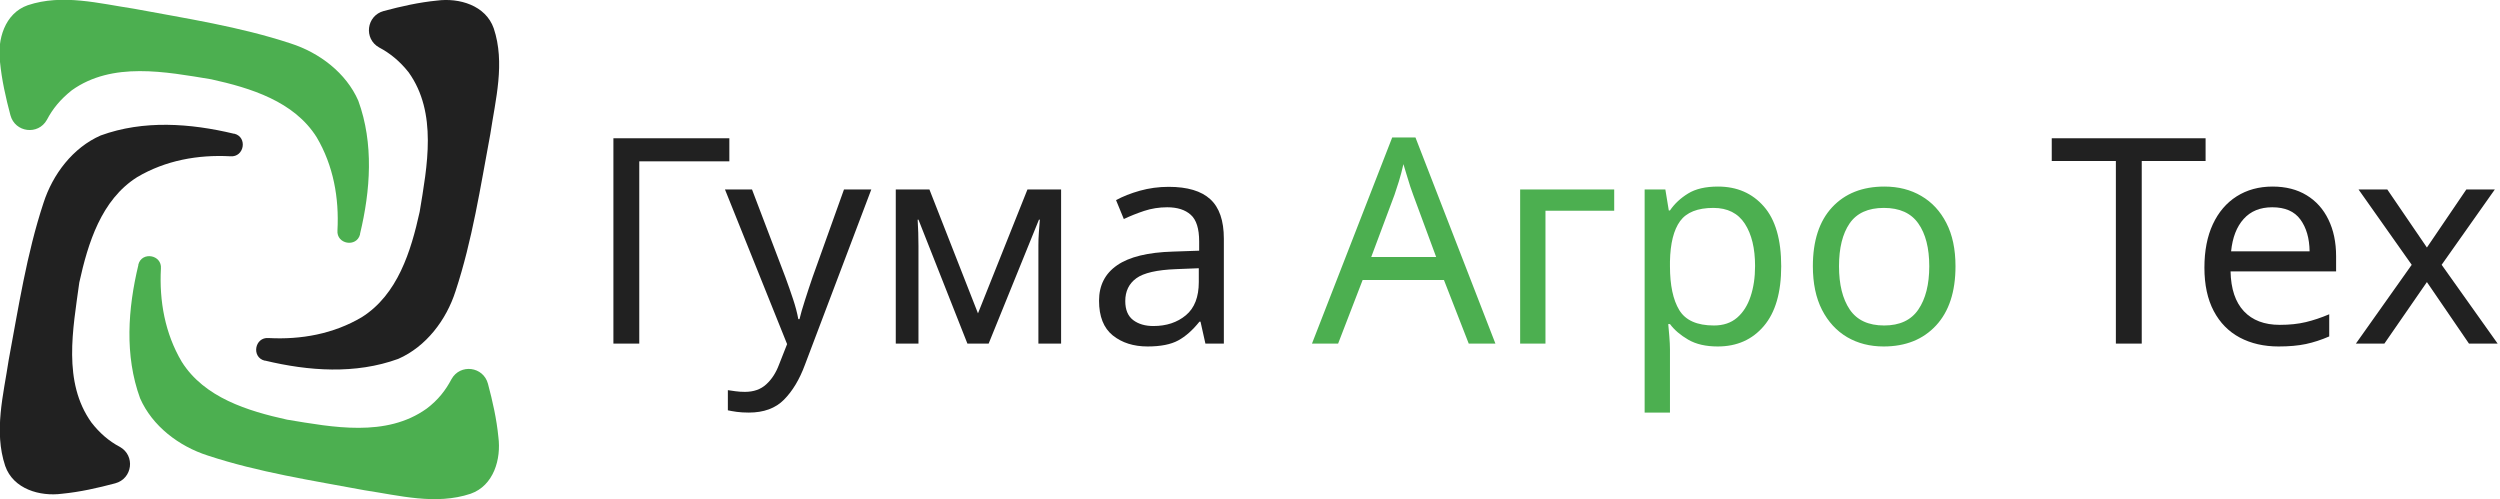
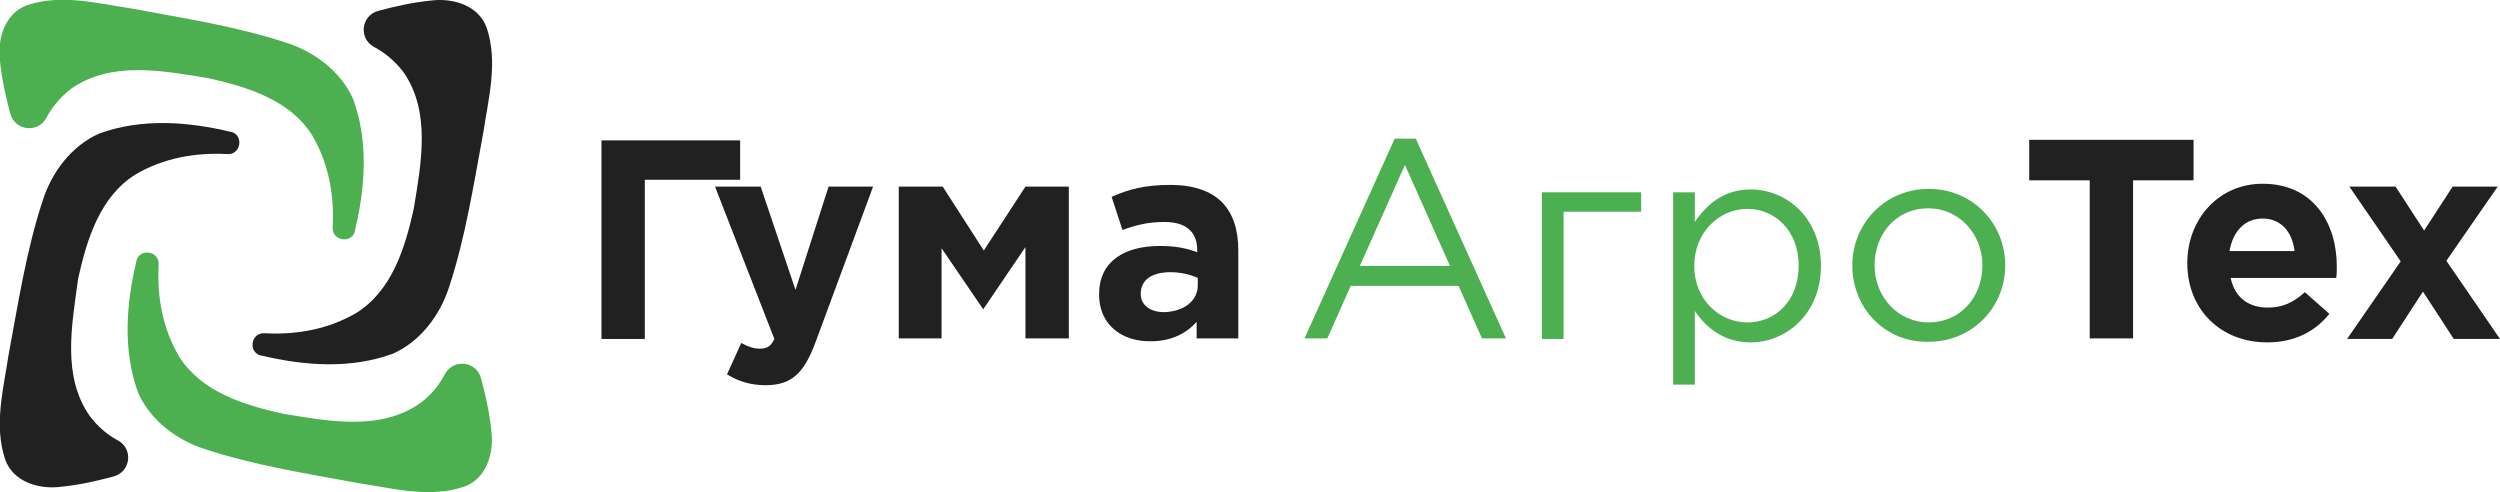
- <svg xmlns="http://www.w3.org/2000/svg" version="1.1" id="Layer_1" x="0px" y="0px" viewBox="0 0 431.9 86.2" style="enable-background:new 0 0 431.9 86.2;" xml:space="preserve">
+ <svg xmlns="http://www.w3.org/2000/svg" version="1.1" id="Layer_1" x="0px" y="0px" viewBox="0 0 438.1 86.2" style="enable-background:new 0 0 438.1 86.2;" xml:space="preserve">
  <style type="text/css">
- 	.st0{fill:#212121;}
- 	.st1{font-family:'GothamPro-Bold';}
- 	.st2{font-size:49.672px;}
- 	.st3{fill:#4CAF50;}
- 	.st4{font-family:'GothamPro';}
+ 	.st0{enable-background:new    ;}
+ 	.st1{fill:#212121;}
+ 	.st2{fill:#4CAF50;}
</style>
-   <text transform="matrix(1 0 0 1 101.1591 59.3557)">
-     <tspan x="0" y="0" class="st0 st1 st2">Гума</tspan>
-     <tspan x="125.5" y="0" class="st3 st4 st2">Агро</tspan>
-     <tspan x="252.8" y="0" class="st0 st1 st2">Тех</tspan>
-   </text>
+   <g class="st0">
+     <path class="st1" d="M113,59.4h-7.6V24.6h24.3v6.9H113V59.4z" />
+     <path class="st1" d="M127.4,65.6l2.5-5.5c1,0.6,2.2,1,3.2,1c1.3,0,2-0.4,2.6-1.7l-10.4-26.7h8l6.1,18.1l5.8-18.1h7.8L142.9,60   c-2,5.4-4.2,7.5-8.7,7.5C131.4,67.5,129.4,66.8,127.4,65.6z" />
+     <path class="st1" d="M157.6,32.7h7.6l7.2,11.2l7.3-11.2h7.6v26.6h-7.6v-16l-7.4,10.9L165,43.5v15.8h-7.5V32.7z" />
+     <path class="st1" d="M192.6,51.6c0-5.8,4.4-8.5,10.7-8.5c2.7,0,4.6,0.4,6.5,1.1v-0.4c0-3.1-1.9-4.9-5.7-4.9c-2.9,0-4.9,0.5-7.4,1.4   l-1.9-5.8c2.9-1.3,5.8-2.1,10.3-2.1c4.1,0,7.1,1.1,9,3c2,2,2.9,4.9,2.9,8.5v15.4h-7.3v-2.9c-1.8,2-4.4,3.4-8,3.4   C196.7,59.9,192.6,57,192.6,51.6z M209.9,50v-1.3c-1.3-0.6-3-1-4.8-1c-3.2,0-5.2,1.3-5.2,3.8c0,2,1.7,3.2,4.1,3.2   C207.5,54.6,209.9,52.7,209.9,50z" />
+   </g>
+   <g class="st0">
+     <path class="st2" d="M244.4,24.3h3.7l15.8,35h-4.2l-4.1-9.2h-18.9l-4.1,9.2h-4L244.4,24.3z M254.1,46.6l-7.9-17.7l-7.9,17.7H254.1z   " />
+     <path class="st2" d="M270.2,33.7h17.4v3.4H274v22.3h-3.8V33.7z" />
+     <path class="st2" d="M293.2,33.7h3.8v5.2c2.1-3.1,5.1-5.7,9.8-5.7c6.2,0,12.3,4.9,12.3,13.4c0,8.4-6.1,13.4-12.3,13.4   c-4.8,0-7.8-2.6-9.8-5.5v12.9h-3.8V33.7z M315.2,46.5c0-6.1-4.2-9.9-9-9.9c-4.8,0-9.3,4-9.3,10s4.5,9.9,9.3,9.9   C311.1,56.5,315.2,52.8,315.2,46.5z" />
+     <path class="st2" d="M324.6,46.5c0-7.3,5.7-13.4,13.4-13.4c7.7,0,13.4,6.1,13.4,13.4c0,7.3-5.7,13.4-13.5,13.4   C330.2,60,324.6,53.9,324.6,46.5z M347.4,46.5c0-5.5-4.1-10-9.5-10c-5.6,0-9.4,4.5-9.4,10c0,5.5,4.1,10,9.5,10   C343.5,56.5,347.4,52.1,347.4,46.5z" />
+   </g>
+   <g class="st0">
+     <path class="st1" d="M366.2,31.6h-10.6v-7.1h28.8v7.1h-10.6v27.7h-7.6V31.6z" />
+     <path class="st1" d="M383.3,46.1c0-7.6,5.4-13.9,13.2-13.9c8.9,0,13,6.9,13,14.5c0,0.6,0,1.3-0.1,2h-18.5c0.7,3.4,3.1,5.2,6.5,5.2   c2.5,0,4.4-0.8,6.5-2.7l4.3,3.8c-2.5,3.1-6.1,5-10.9,5C389.2,60,383.3,54.3,383.3,46.1z M402.1,44c-0.4-3.4-2.4-5.7-5.6-5.7   c-3.1,0-5.2,2.2-5.8,5.7H402.1z" />
+     <path class="st1" d="M420.7,45.8l-9-13.1h8.1l5,7.7l5-7.7h7.9l-9,13l9.4,13.7H430l-5.4-8.3l-5.4,8.3h-7.9L420.7,45.8z" />
+   </g>
  <g>
-     <path class="st3" d="M78,65.5c1.5-2.7,5.5-2.2,6.3,0.8c0.8,3,1.5,6.1,1.8,9.2c0.5,3.8-0.8,8.4-4.8,9.8c-6,2-12.3,0.3-18.3-0.6   c-9.1-1.7-18.3-3.1-27.1-6c-5-1.6-9.6-5.1-11.7-9.9c-2.7-7.4-2.1-15.5-0.3-23c0,0,0-0.1,0-0.1c0.6-2.3,4.1-1.7,3.9,0.7   c-0.3,5.6,0.7,11.2,3.6,16.1c3.9,6.2,11.4,8.5,18.2,10c7.9,1.3,17.1,3.1,24.1-1.9C75.7,69.1,77,67.4,78,65.5z" />
-     <path class="st0" d="M65.5,8.2c-2.7-1.5-2.2-5.5,0.8-6.3c3-0.8,6.1-1.5,9.2-1.8c3.8-0.5,8.4,0.8,9.8,4.8c2,6,0.3,12.3-0.6,18.3   c-1.7,9.1-3.1,18.3-6,27.1c-1.6,5-5.1,9.6-9.9,11.7c-7.4,2.7-15.5,2.1-23,0.3c0,0-0.1,0-0.1,0c-2.3-0.6-1.7-4.1,0.7-3.9   c5.6,0.3,11.2-0.7,16.1-3.6c6.2-3.9,8.5-11.4,10-18.2c1.3-7.9,3.1-17.1-1.9-24.1C69.1,10.6,67.4,9.2,65.5,8.2z" />
-     <path class="st3" d="M8.1,20.7c-1.5,2.7-5.5,2.2-6.3-0.8c-0.8-3-1.5-6.1-1.8-9.2c-0.5-3.8,0.8-8.4,4.8-9.8c6-2,12.3-0.3,18.3,0.6   c9.1,1.7,18.3,3.1,27.1,6c5,1.6,9.6,5.1,11.7,9.9c2.7,7.4,2.1,15.5,0.3,23c0,0,0,0.1,0,0.1c-0.6,2.3-4.1,1.7-3.9-0.7   c0.3-5.6-0.7-11.2-3.6-16.1c-3.9-6.2-11.4-8.5-18.2-10c-7.9-1.3-17.1-3.1-24.1,1.9C10.4,17.2,9.1,18.8,8.1,20.7z" />
-     <path class="st0" d="M20.7,77.2c2.7,1.5,2.2,5.5-0.8,6.3c-3,0.8-6.1,1.5-9.2,1.8c-3.8,0.5-8.4-0.8-9.8-4.8c-2-6-0.3-12.3,0.6-18.3   c1.7-9.1,3.1-18.3,6-27.1c1.6-5,5.1-9.6,9.9-11.7c7.4-2.7,15.5-2.1,23-0.3c0,0,0.1,0,0.1,0c2.3,0.6,1.7,4.1-0.7,3.9   c-5.6-0.3-11.2,0.7-16.1,3.6c-6.2,3.9-8.5,11.4-10,18.2C12.6,56.9,10.8,66,15.8,73C17.2,74.8,18.8,76.2,20.7,77.2z" />
+     <path class="st2" d="M78,65.5c1.5-2.7,5.5-2.2,6.3,0.8c0.8,3,1.5,6.1,1.8,9.2c0.5,3.8-0.8,8.4-4.8,9.8c-6,2-12.3,0.3-18.3-0.6   c-9.1-1.7-18.3-3.1-27.1-6c-5-1.6-9.6-5.1-11.7-9.9c-2.7-7.4-2.1-15.5-0.3-23v-0.1c0.6-2.3,4.1-1.7,3.9,0.7   c-0.3,5.6,0.7,11.2,3.6,16.1c3.9,6.2,11.4,8.5,18.2,10c7.9,1.3,17.1,3.1,24.1-1.9C75.7,69.1,77,67.4,78,65.5z" />
+     <path class="st1" d="M65.5,8.2c-2.7-1.5-2.2-5.5,0.8-6.3c3-0.8,6.1-1.5,9.2-1.8c3.8-0.5,8.4,0.8,9.8,4.8c2,6,0.3,12.3-0.6,18.3   c-1.7,9.1-3.1,18.3-6,27.1c-1.6,5-5.1,9.6-9.9,11.7c-7.4,2.7-15.5,2.1-23,0.3h-0.1c-2.3-0.6-1.7-4.1,0.7-3.9   c5.6,0.3,11.2-0.7,16.1-3.6c6.2-3.9,8.5-11.4,10-18.2c1.3-7.9,3.1-17.1-1.9-24.1C69.1,10.6,67.4,9.2,65.5,8.2z" />
+     <path class="st2" d="M8.1,20.7c-1.5,2.7-5.5,2.2-6.3-0.8S0.3,13.8,0,10.7c-0.5-3.8,0.8-8.4,4.8-9.8c6-2,12.3-0.3,18.3,0.6   c9.1,1.7,18.3,3.1,27.1,6c5,1.6,9.6,5.1,11.7,9.9c2.7,7.4,2.1,15.5,0.3,23v0.1c-0.6,2.3-4.1,1.7-3.9-0.7c0.3-5.6-0.7-11.2-3.6-16.1   c-3.9-6.2-11.4-8.5-18.2-10c-7.9-1.3-17.1-3.1-24.1,1.9C10.4,17.2,9.1,18.8,8.1,20.7z" />
+     <path class="st1" d="M20.7,77.2c2.7,1.5,2.2,5.5-0.8,6.3s-6.1,1.5-9.2,1.8c-3.8,0.5-8.4-0.8-9.8-4.8c-2-6-0.3-12.3,0.6-18.3   c1.7-9.1,3.1-18.3,6-27.1c1.6-5,5.1-9.6,9.9-11.7c7.4-2.7,15.5-2.1,23-0.3h0.1c2.3,0.6,1.7,4.1-0.7,3.9c-5.6-0.3-11.2,0.7-16.1,3.6   c-6.2,3.9-8.5,11.4-10,18.2C12.6,56.9,10.8,66,15.8,73C17.2,74.8,18.8,76.2,20.7,77.2z" />
  </g>
</svg>
